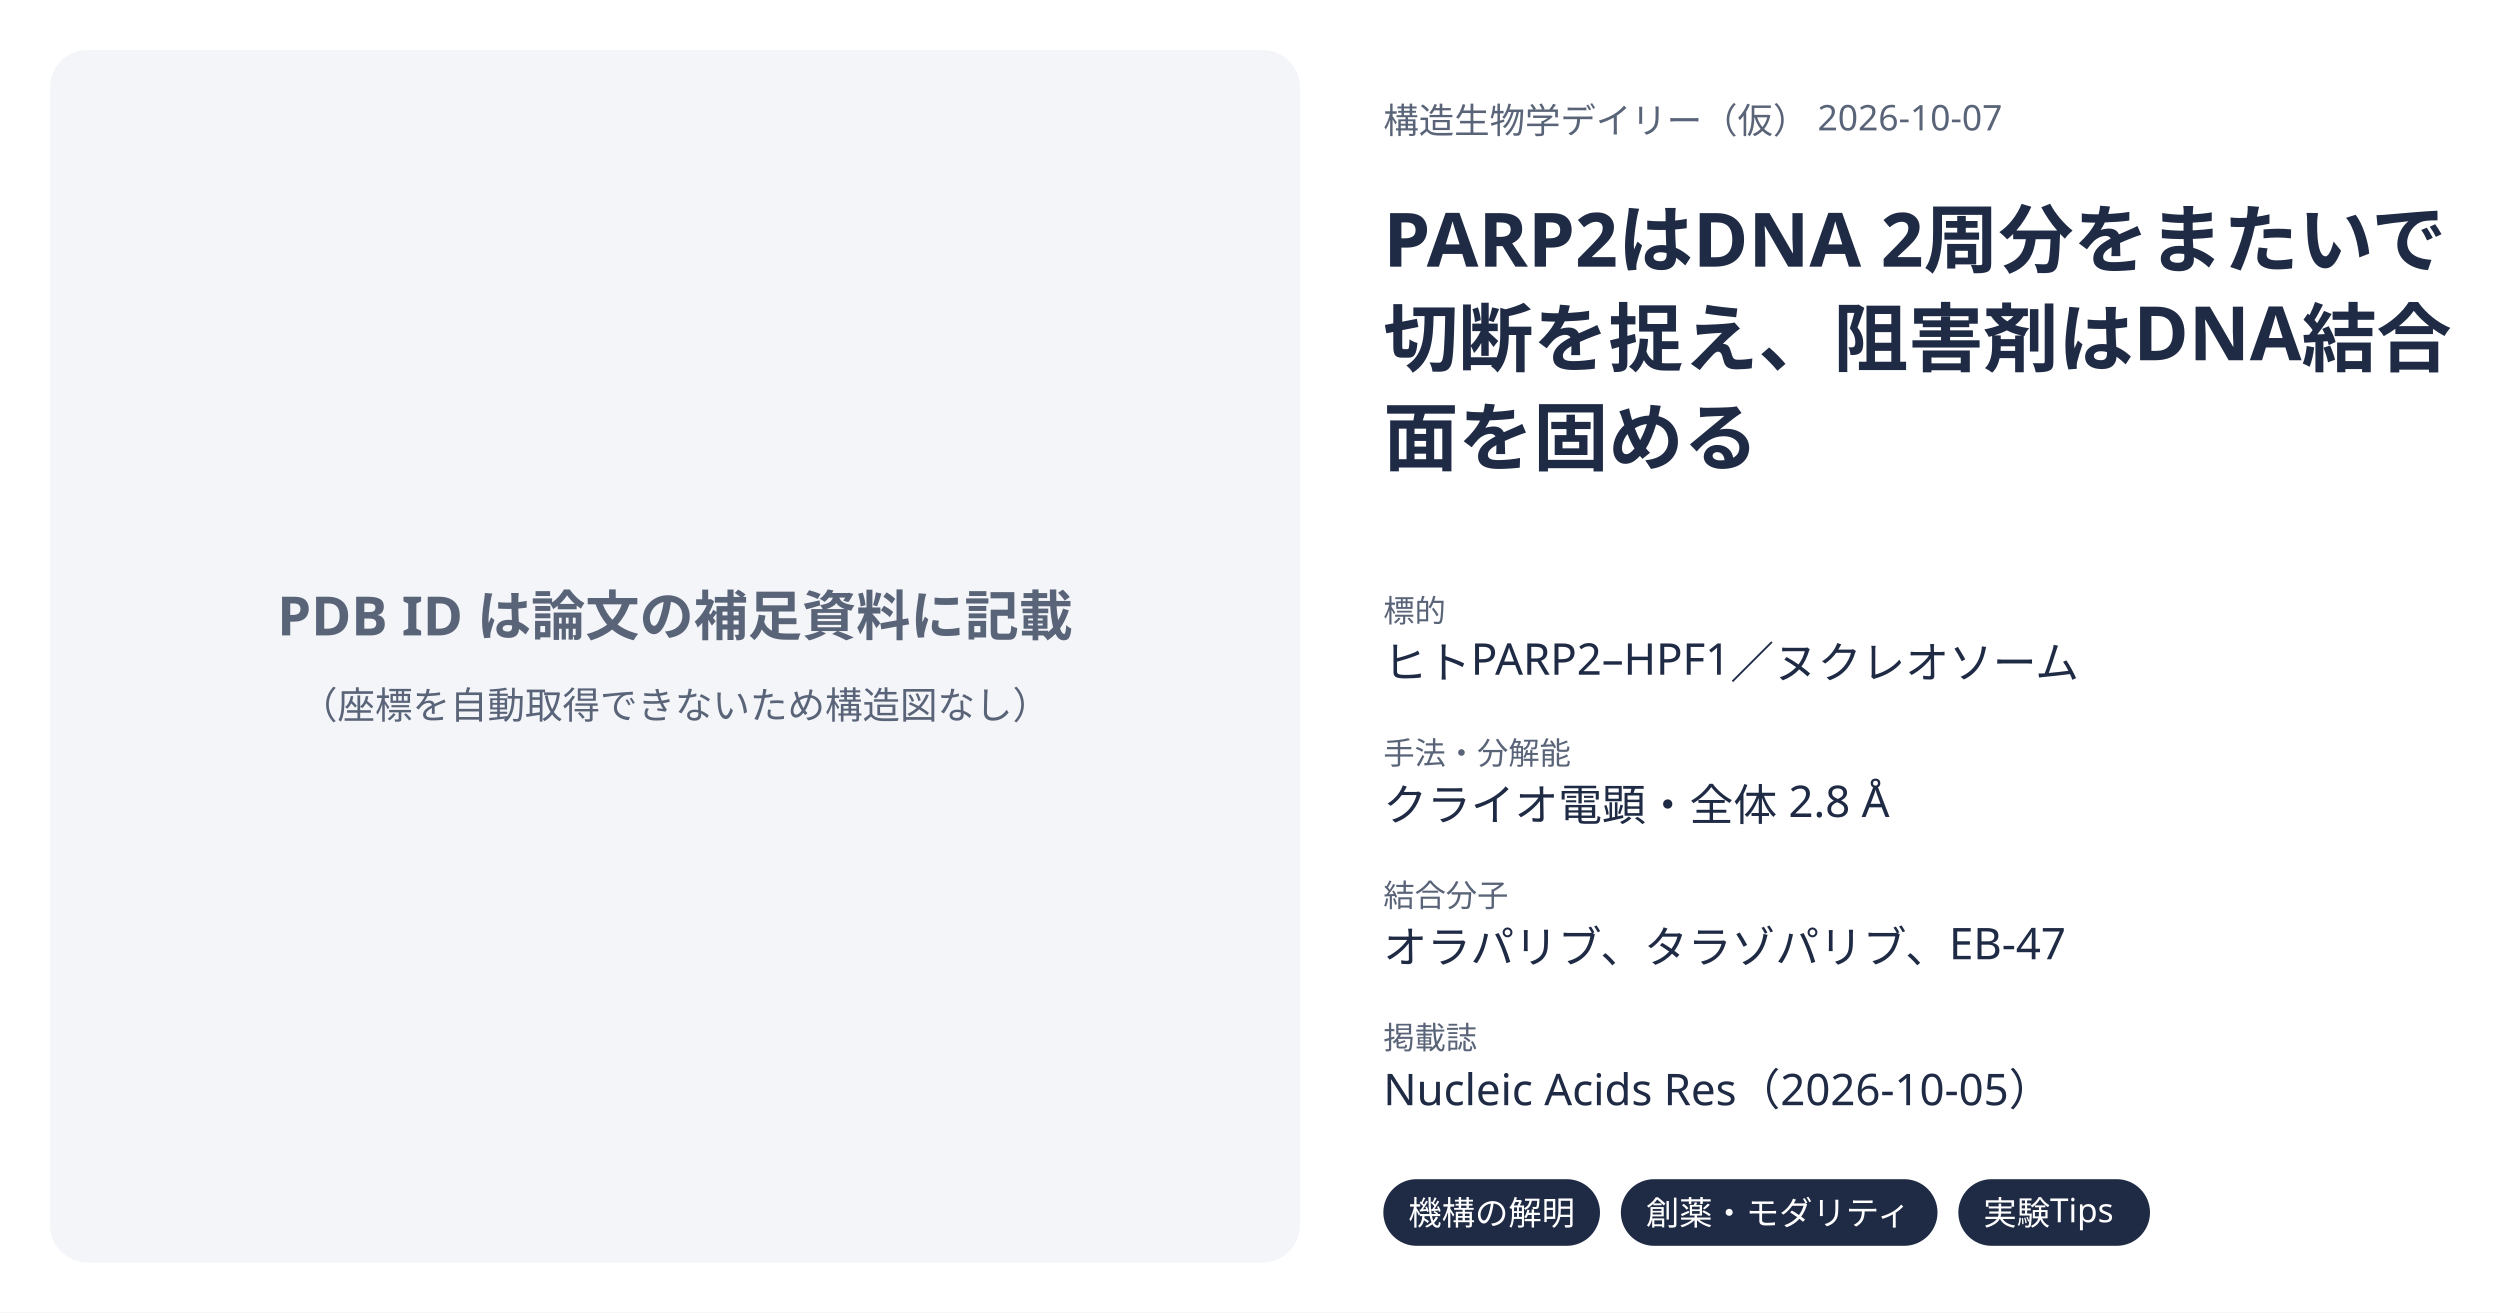
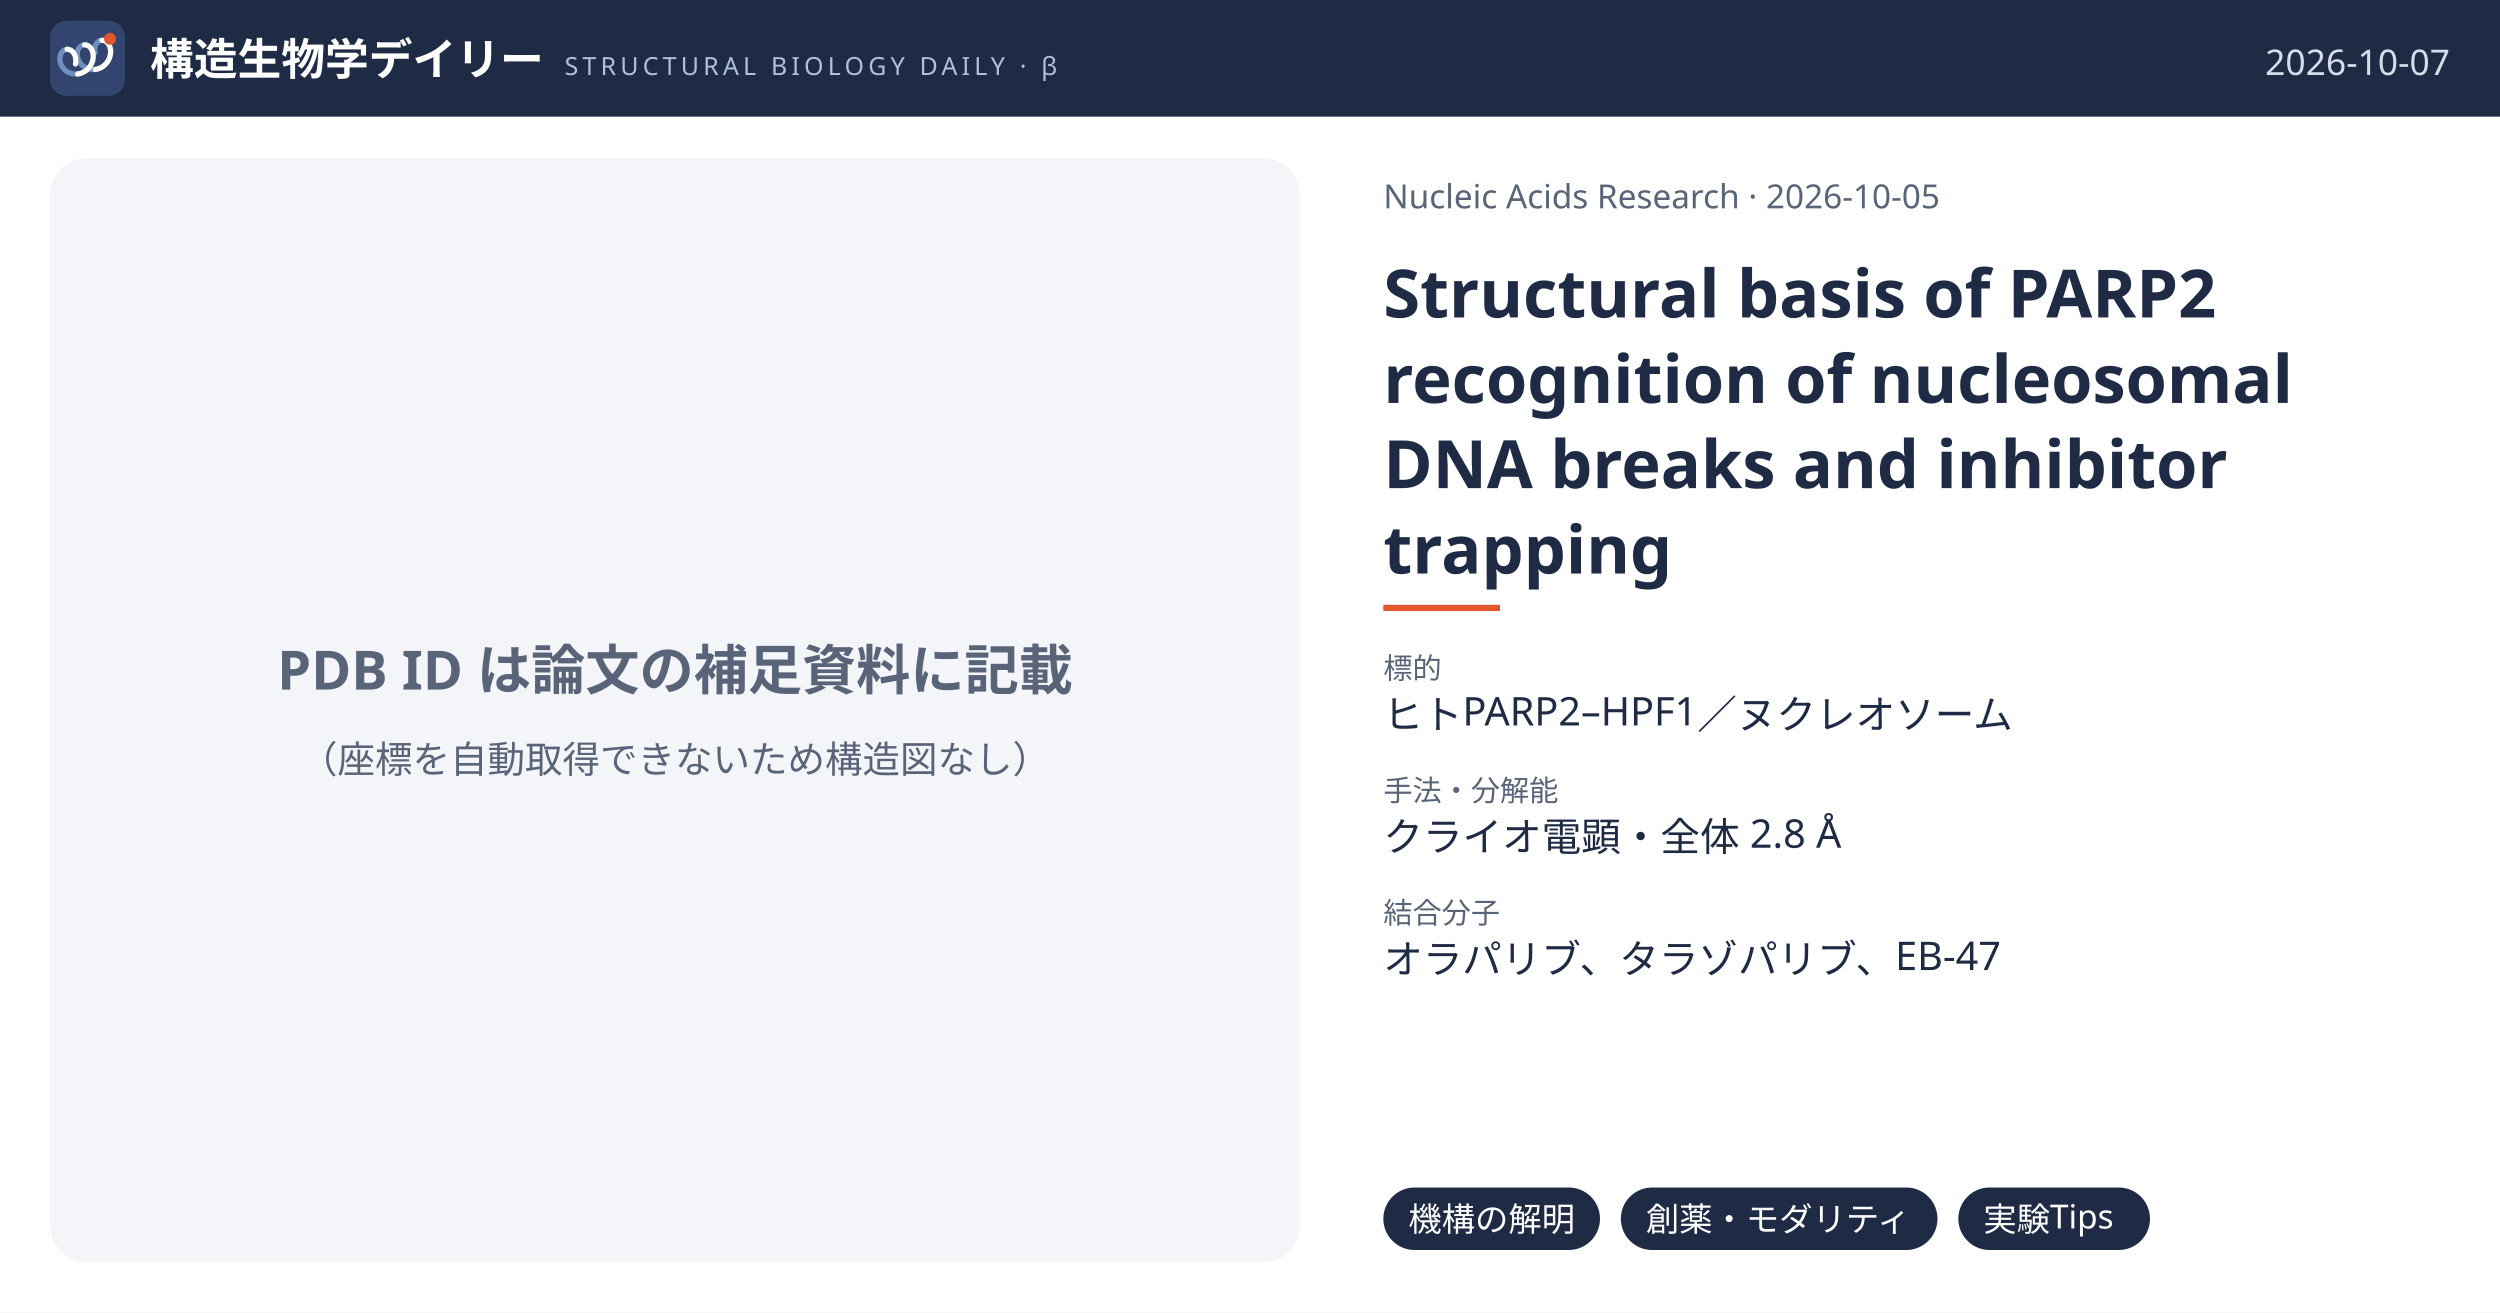
<svg xmlns="http://www.w3.org/2000/svg" width="1200" height="630" viewBox="0 0 1200 630" font-family="'Hiragino Sans','Hiragino Kaku Gothic ProN','Noto Sans JP','Yu Gothic',Meiryo,sans-serif">
  <rect width="1200" height="630" fill="#FFFFFF" />
-   <rect x="24" y="24" width="600" height="582" rx="18" fill="#F3F5F9" />
-   <text text-anchor="middle" x="324.0" y="305.0" font-size="26" font-weight="600" fill="#5A6478">PDB ID は論文の補足資料に記載</text>
-   <text text-anchor="middle" x="324.0" y="345.0" font-size="18" font-weight="400" fill="#5A6478">（座標を自動取得できないため構造図なし）</text>
-   <text x="664" y="64.0" font-size="17" font-weight="400" fill="#5A6478">構造生物学デイリー（仮）  2026-10-07</text>
-   <text x="664" y="128.0" font-size="36" font-weight="700" fill="#1F2A44">PARP2はDNA 2周分をまたいで</text>
-   <text x="664" y="175.5" font-size="36" font-weight="700" fill="#1F2A44">切断を捉え、阻害剤はDNA結合</text>
-   <text x="664" y="223.0" font-size="36" font-weight="700" fill="#1F2A44">面を固める</text>
-   <text x="664" y="298.6" font-size="15" font-weight="400" fill="#5A6478">標的</text>
-   <text x="664" y="325.6" font-size="21" font-weight="500" fill="#1F2A44">ヒトPARP2–HPF1／ヌクレオソーム</text>
-   <text x="664" y="366.9" font-size="15" font-weight="400" fill="#5A6478">手法・分解能</text>
-   <text x="664" y="393.9" font-size="21" font-weight="500" fill="#1F2A44">クライオ電顕・全体 2.8 Å</text>
-   <text x="664" y="435.2" font-size="15" font-weight="400" fill="#5A6478">結合分子</text>
-   <text x="664" y="462.2" font-size="21" font-weight="500" fill="#1F2A44">オラパリブ、タラゾパリブ、EB-47</text>
-   <text x="664" y="503.5" font-size="15" font-weight="400" fill="#5A6478">掲載誌</text>
-   <text x="664" y="530.5" font-size="21" font-weight="500" fill="#1F2A44">Nucleic Acids Res（2026-10-05）</text>
-   <rect x="664" y="566" width="104" height="32" rx="16" fill="#1F2A44" />
-   <text x="676" y="588" font-size="16" fill="#FFFFFF">機構の解明</text>
-   <rect x="778.0" y="566" width="152" height="32" rx="16" fill="#1F2A44" />
-   <text x="790.0" y="588" font-size="16" fill="#FFFFFF">創薬・モダリティ</text>
-   <rect x="940.0" y="566" width="92" height="32" rx="16" fill="#1F2A44" />
-   <text x="952.0" y="588" font-size="16" fill="#FFFFFF">実験Tips</text>
+   <rect width="1200" height="56" fill="#1F2A44" />
+   <rect x="24" y="10" width="36" height="36" rx="7.92" fill="#33456E" />
+   <path d="M32.22,23.67L31.88,23.71M31.88,23.71L31.54,23.78M31.54,23.78L31.21,23.89M31.21,23.89L30.89,24.04M30.89,24.04L30.58,24.22M30.58,24.22L30.29,24.45M30.29,24.45L30.02,24.70M30.02,24.70L29.77,24.99M29.77,24.99L29.54,25.31M29.54,25.31L29.34,25.65M29.34,25.65L29.16,26.03M29.16,26.03L29.01,26.42M29.01,26.42L28.90,26.84M28.90,26.84L28.81,27.28M28.81,27.28L28.76,27.73M28.76,27.73L28.74,28.19M28.74,28.19L28.76,28.66M28.76,28.66L28.81,29.14M28.81,29.14L28.90,29.62M28.90,29.62L29.02,30.10M29.02,30.10L29.18,30.58M29.18,30.58L29.37,31.05M29.37,31.05L29.60,31.51M29.60,31.51L29.86,31.96M29.86,31.96L30.15,32.40M30.15,32.40L30.48,32.82M30.48,32.82L30.83,33.21M30.83,33.21L31.22,33.59M31.22,33.59L31.63,33.93M31.63,33.93L32.06,34.25M32.06,34.25L32.52,34.54M32.52,34.54L33.00,34.79M33.00,34.79L33.50,35.02M33.50,35.02L34.02,35.20M34.02,35.20L34.55,35.35M34.55,35.35L35.09,35.46M35.09,35.46L35.63,35.53M35.63,35.53L36.19,35.57M36.19,35.57L36.74,35.56M36.74,35.56L37.30,35.51M40.57,21.51L40.23,21.55M40.23,21.55L39.89,21.62M39.89,21.62L39.56,21.73M39.56,21.73L39.24,21.88M39.24,21.88L38.93,22.06M38.93,22.06L38.64,22.29M38.64,22.29L38.37,22.54M38.37,22.54L38.12,22.83M38.12,22.83L37.89,23.15M37.89,23.15L37.69,23.49M37.69,23.49L37.51,23.87M37.51,23.87L37.37,24.26M37.37,24.26L37.25,24.68M37.25,24.68L37.16,25.12M37.16,25.12L37.11,25.57M37.11,25.57L37.09,26.03M37.09,26.03L37.11,26.50M37.11,26.50L37.16,26.98M37.16,26.98L37.25,27.46M37.25,27.46L37.37,27.94M37.37,27.94L37.53,28.42M37.53,28.42L37.72,28.89M37.72,28.89L37.95,29.35M37.95,29.35L38.21,29.80M38.21,29.80L38.50,30.24M38.50,30.24L38.83,30.66M38.83,30.66L39.18,31.05M39.18,31.05L39.57,31.43M39.57,31.43L39.98,31.77M39.98,31.77L40.42,32.09M40.42,32.09L40.88,32.38M40.88,32.38L41.36,32.63M41.36,32.63L41.85,32.86M41.85,32.86L42.37,33.04M42.37,33.04L42.90,33.19M42.90,33.19L43.44,33.30M43.44,33.30L43.99,33.37M43.99,33.37L44.54,33.41M44.54,33.41L45.10,33.40M45.10,33.40L45.65,33.35M48.92,19.35L48.58,19.39M48.58,19.39L48.24,19.46M48.24,19.46L47.91,19.57M47.91,19.57L47.59,19.72M47.59,19.72L47.28,19.90M47.28,19.90L46.99,20.13M46.99,20.13L46.72,20.38M46.72,20.38L46.47,20.67M46.47,20.67L46.24,20.99M46.24,20.99L46.04,21.33M46.04,21.33L45.86,21.71M45.86,21.71L45.72,22.10M45.72,22.10L45.60,22.52M45.60,22.52L45.52,22.96M45.52,22.96L45.46,23.41M45.46,23.41L45.45,23.87M45.45,23.87L45.46,24.34M45.46,24.34L45.51,24.82M45.51,24.82L45.60,25.30" stroke="#6F8FBF" stroke-width="2.52" stroke-linecap="round" fill="none" />
+   <path d="M36.24,30.70L36.33,30.16M36.33,30.16L36.38,29.63M36.38,29.63L36.39,29.11M36.39,29.11L36.38,28.59M36.38,28.59L36.32,28.09M36.32,28.09L36.24,27.60M36.24,27.60L36.12,27.13M36.12,27.13L35.98,26.68M35.98,26.68L35.80,26.25M35.80,26.25L35.60,25.85M35.60,25.85L35.37,25.48M35.37,25.48L35.12,25.13M35.12,25.13L34.85,24.82M34.85,24.82L34.56,24.55M34.56,24.55L34.25,24.31M34.25,24.31L33.93,24.11M33.93,24.11L33.60,23.94M33.60,23.94L33.26,23.81M33.26,23.81L32.92,23.73M32.92,23.73L32.57,23.68M32.57,23.68L32.22,23.67M37.30,35.51L37.85,35.43M37.85,35.43L38.40,35.30M38.40,35.30L38.94,35.13M38.94,35.13L39.47,34.93M39.47,34.93L39.99,34.69M39.99,34.69L40.48,34.42M40.48,34.42L40.96,34.11M40.96,34.11L41.42,33.76M41.42,33.76L41.86,33.39M41.86,33.39L42.27,32.99M42.27,32.99L42.66,32.56M42.66,32.56L43.01,32.11M43.01,32.11L43.34,31.64M43.34,31.64L43.63,31.15M43.63,31.15L43.89,30.65M43.89,30.65L44.12,30.13M44.12,30.13L44.31,29.61M44.31,29.61L44.47,29.08M44.47,29.08L44.59,28.54M44.59,28.54L44.68,28.00M44.68,28.00L44.73,27.47M44.73,27.47L44.75,26.95M44.75,26.95L44.73,26.43M44.73,26.43L44.68,25.93M44.68,25.93L44.59,25.44M44.59,25.44L44.47,24.97M44.47,24.97L44.33,24.52M44.33,24.52L44.15,24.09M44.15,24.09L43.95,23.69M43.95,23.69L43.72,23.32M43.72,23.32L43.47,22.97M43.47,22.97L43.20,22.66M43.20,22.66L42.91,22.39M42.91,22.39L42.60,22.15M42.60,22.15L42.28,21.95M42.28,21.95L41.95,21.78M41.95,21.78L41.61,21.65M41.61,21.65L41.27,21.57M41.27,21.57L40.92,21.52M40.92,21.52L40.57,21.51M45.65,33.35L46.21,33.27M46.21,33.27L46.75,33.14M46.75,33.14L47.29,32.97M47.29,32.97L47.82,32.77M47.82,32.77L48.34,32.53M48.34,32.53L48.84,32.26M48.84,32.26L49.32,31.95M49.32,31.95L49.78,31.60M49.78,31.60L50.21,31.23M50.21,31.23L50.62,30.83M50.62,30.83L51.01,30.40M51.01,30.40L51.36,29.95M51.36,29.95L51.69,29.48M51.69,29.48L51.98,28.99M51.98,28.99L52.24,28.49M52.24,28.49L52.47,27.97M52.47,27.97L52.66,27.45M52.66,27.45L52.82,26.92M52.82,26.92L52.94,26.38M52.94,26.38L53.03,25.84M53.03,25.84L53.08,25.31M53.08,25.31L53.10,24.79M53.10,24.79L53.08,24.27M53.08,24.27L53.03,23.77M53.03,23.77L52.94,23.28M52.94,23.28L52.83,22.81M52.83,22.81L52.68,22.36M52.68,22.36L52.50,21.93M52.50,21.93L52.30,21.53M52.30,21.53L52.07,21.16M52.07,21.16L51.82,20.81M51.82,20.81L51.55,20.50M51.55,20.50L51.26,20.23M51.26,20.23L50.95,19.99M50.95,19.99L50.63,19.79M50.63,19.79L50.30,19.62M50.30,19.62L49.96,19.49M49.96,19.49L49.62,19.41M49.62,19.41L49.27,19.36M49.27,19.36L48.92,19.35" stroke="#FFFFFF" stroke-width="2.52" stroke-linecap="round" fill="none" />
+   <circle cx="52.80" cy="18.64" r="2.88" fill="#E4572E" />
+   <text x="72" y="36" font-size="21" font-weight="700" fill="#FFFFFF">構造生物学デイリー</text>
+   <text x="271" y="36" font-size="12" letter-spacing="2" fill="#AFC0DD">STRUCTURAL BIOLOGY DAILY · β</text>
+   <text x="1176" y="36" font-size="17" fill="#D5DDEB" text-anchor="end">2026-10-07</text>
+   <rect x="24" y="76" width="600" height="530" rx="18" fill="#F3F5F9" />
+   <text text-anchor="middle" x="324.0" y="331.0" font-size="26" font-weight="600" fill="#5A6478">PDB ID は論文の補足資料に記載</text>
+   <text text-anchor="middle" x="324.0" y="371.0" font-size="18" font-weight="400" fill="#5A6478">（座標を自動取得できないため構造図なし）</text>
+   <text x="664" y="100.0" font-size="16" font-weight="400" fill="#5A6478">Nucleic Acids Research  ·  2026-10-05</text>
+   <text x="664" y="152.4" font-size="32" font-weight="700" fill="#1F2A44">Structural basis of PARP2</text>
+   <text x="664" y="193.4" font-size="32" font-weight="700" fill="#1F2A44">recognition of nucleosomal</text>
+   <text x="664" y="234.3" font-size="32" font-weight="700" fill="#1F2A44">DNA breaks and inhibitor</text>
+   <text x="664" y="275.3" font-size="32" font-weight="700" fill="#1F2A44">trapping</text>
+   <line x1="664" y1="291.8" x2="720" y2="291.8" stroke="#E4572E" stroke-width="3" />
+   <text x="664" y="325.8" font-size="14" font-weight="400" fill="#5A6478">標的</text>
+   <text x="664" y="349.8" font-size="19" font-weight="500" fill="#1F2A44">ヒトPARP2–HPF1／ヌクレオソーム</text>
+   <text x="664" y="384.5" font-size="14" font-weight="400" fill="#5A6478">手法・分解能</text>
+   <text x="664" y="408.5" font-size="19" font-weight="500" fill="#1F2A44">クライオ電顕・全体 2.8 Å</text>
+   <text x="664" y="443.2" font-size="14" font-weight="400" fill="#5A6478">結合分子</text>
+   <text x="664" y="467.2" font-size="19" font-weight="500" fill="#1F2A44">オラパリブ、タラゾパリブ、EB-47</text>
+   <rect x="664" y="570" width="104" height="30" rx="15" fill="#1F2A44" />
+   <text x="676" y="591" font-size="16" fill="#FFFFFF">機構の解明</text>
+   <rect x="778.0" y="570" width="152" height="30" rx="15" fill="#1F2A44" />
+   <text x="790.0" y="591" font-size="16" fill="#FFFFFF">創薬・モダリティ</text>
+   <rect x="940.0" y="570" width="92" height="30" rx="15" fill="#1F2A44" />
+   <text x="952.0" y="591" font-size="16" fill="#FFFFFF">実験Tips</text>
</svg>
